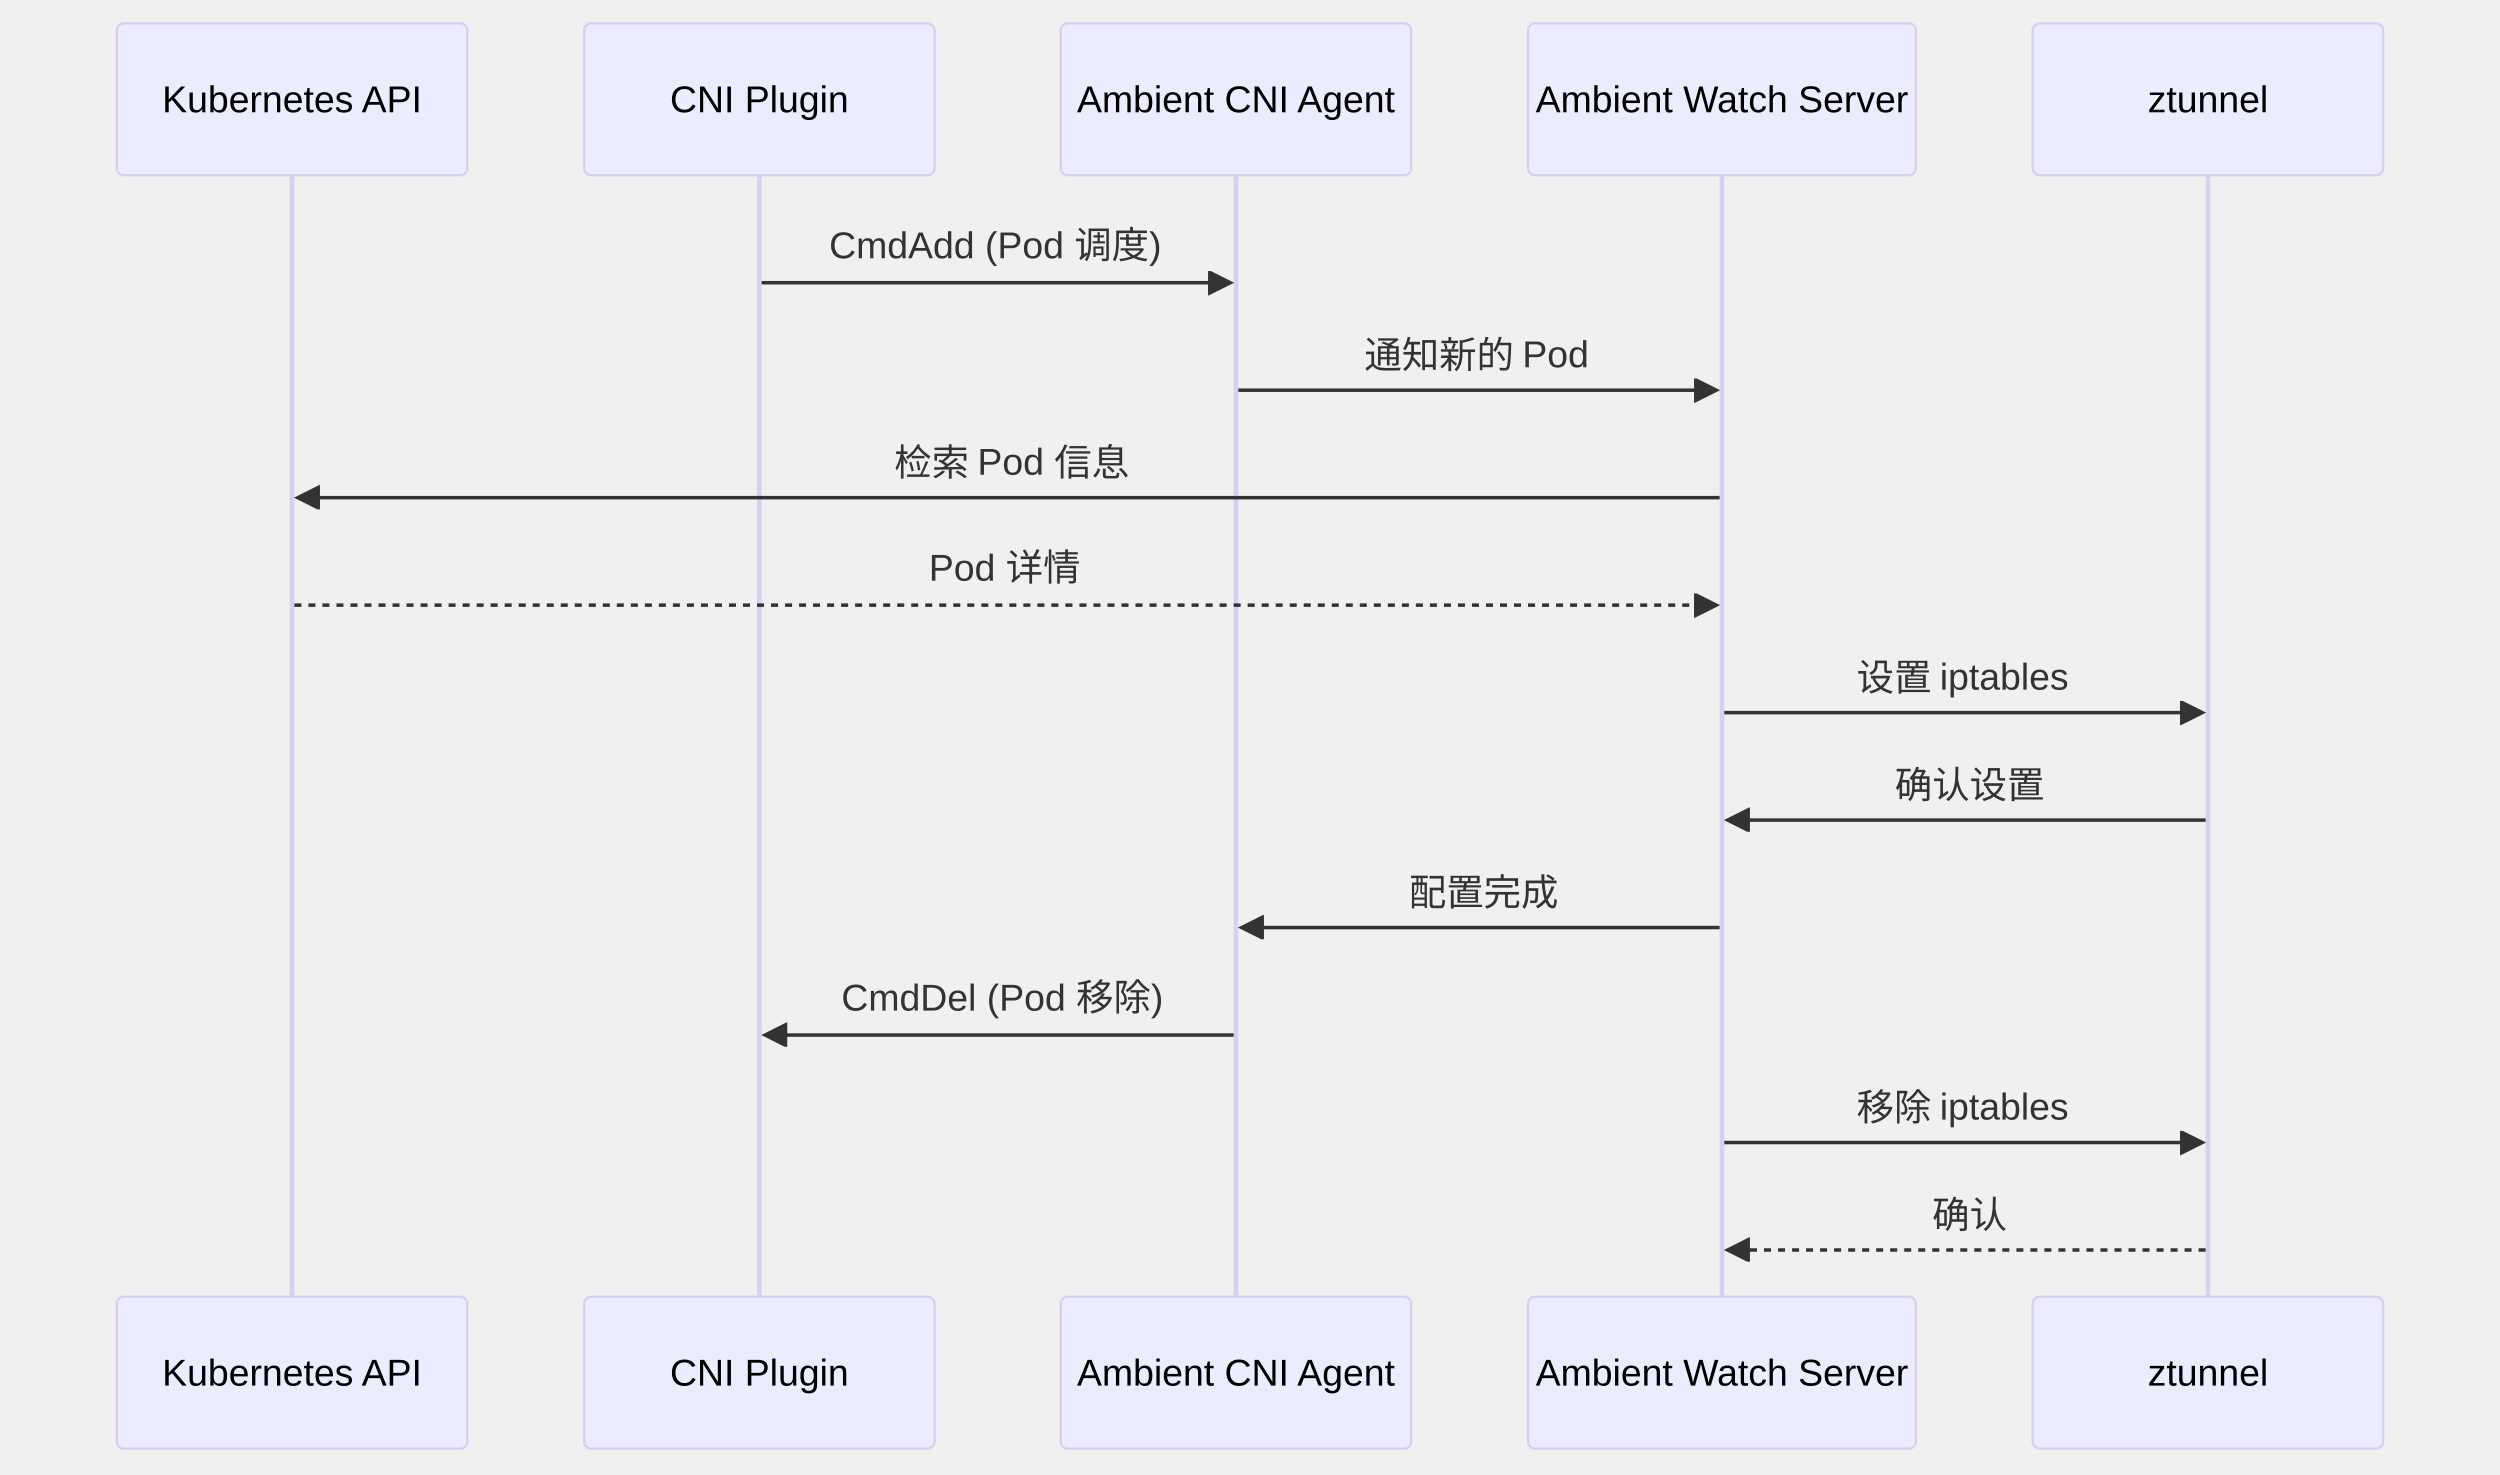
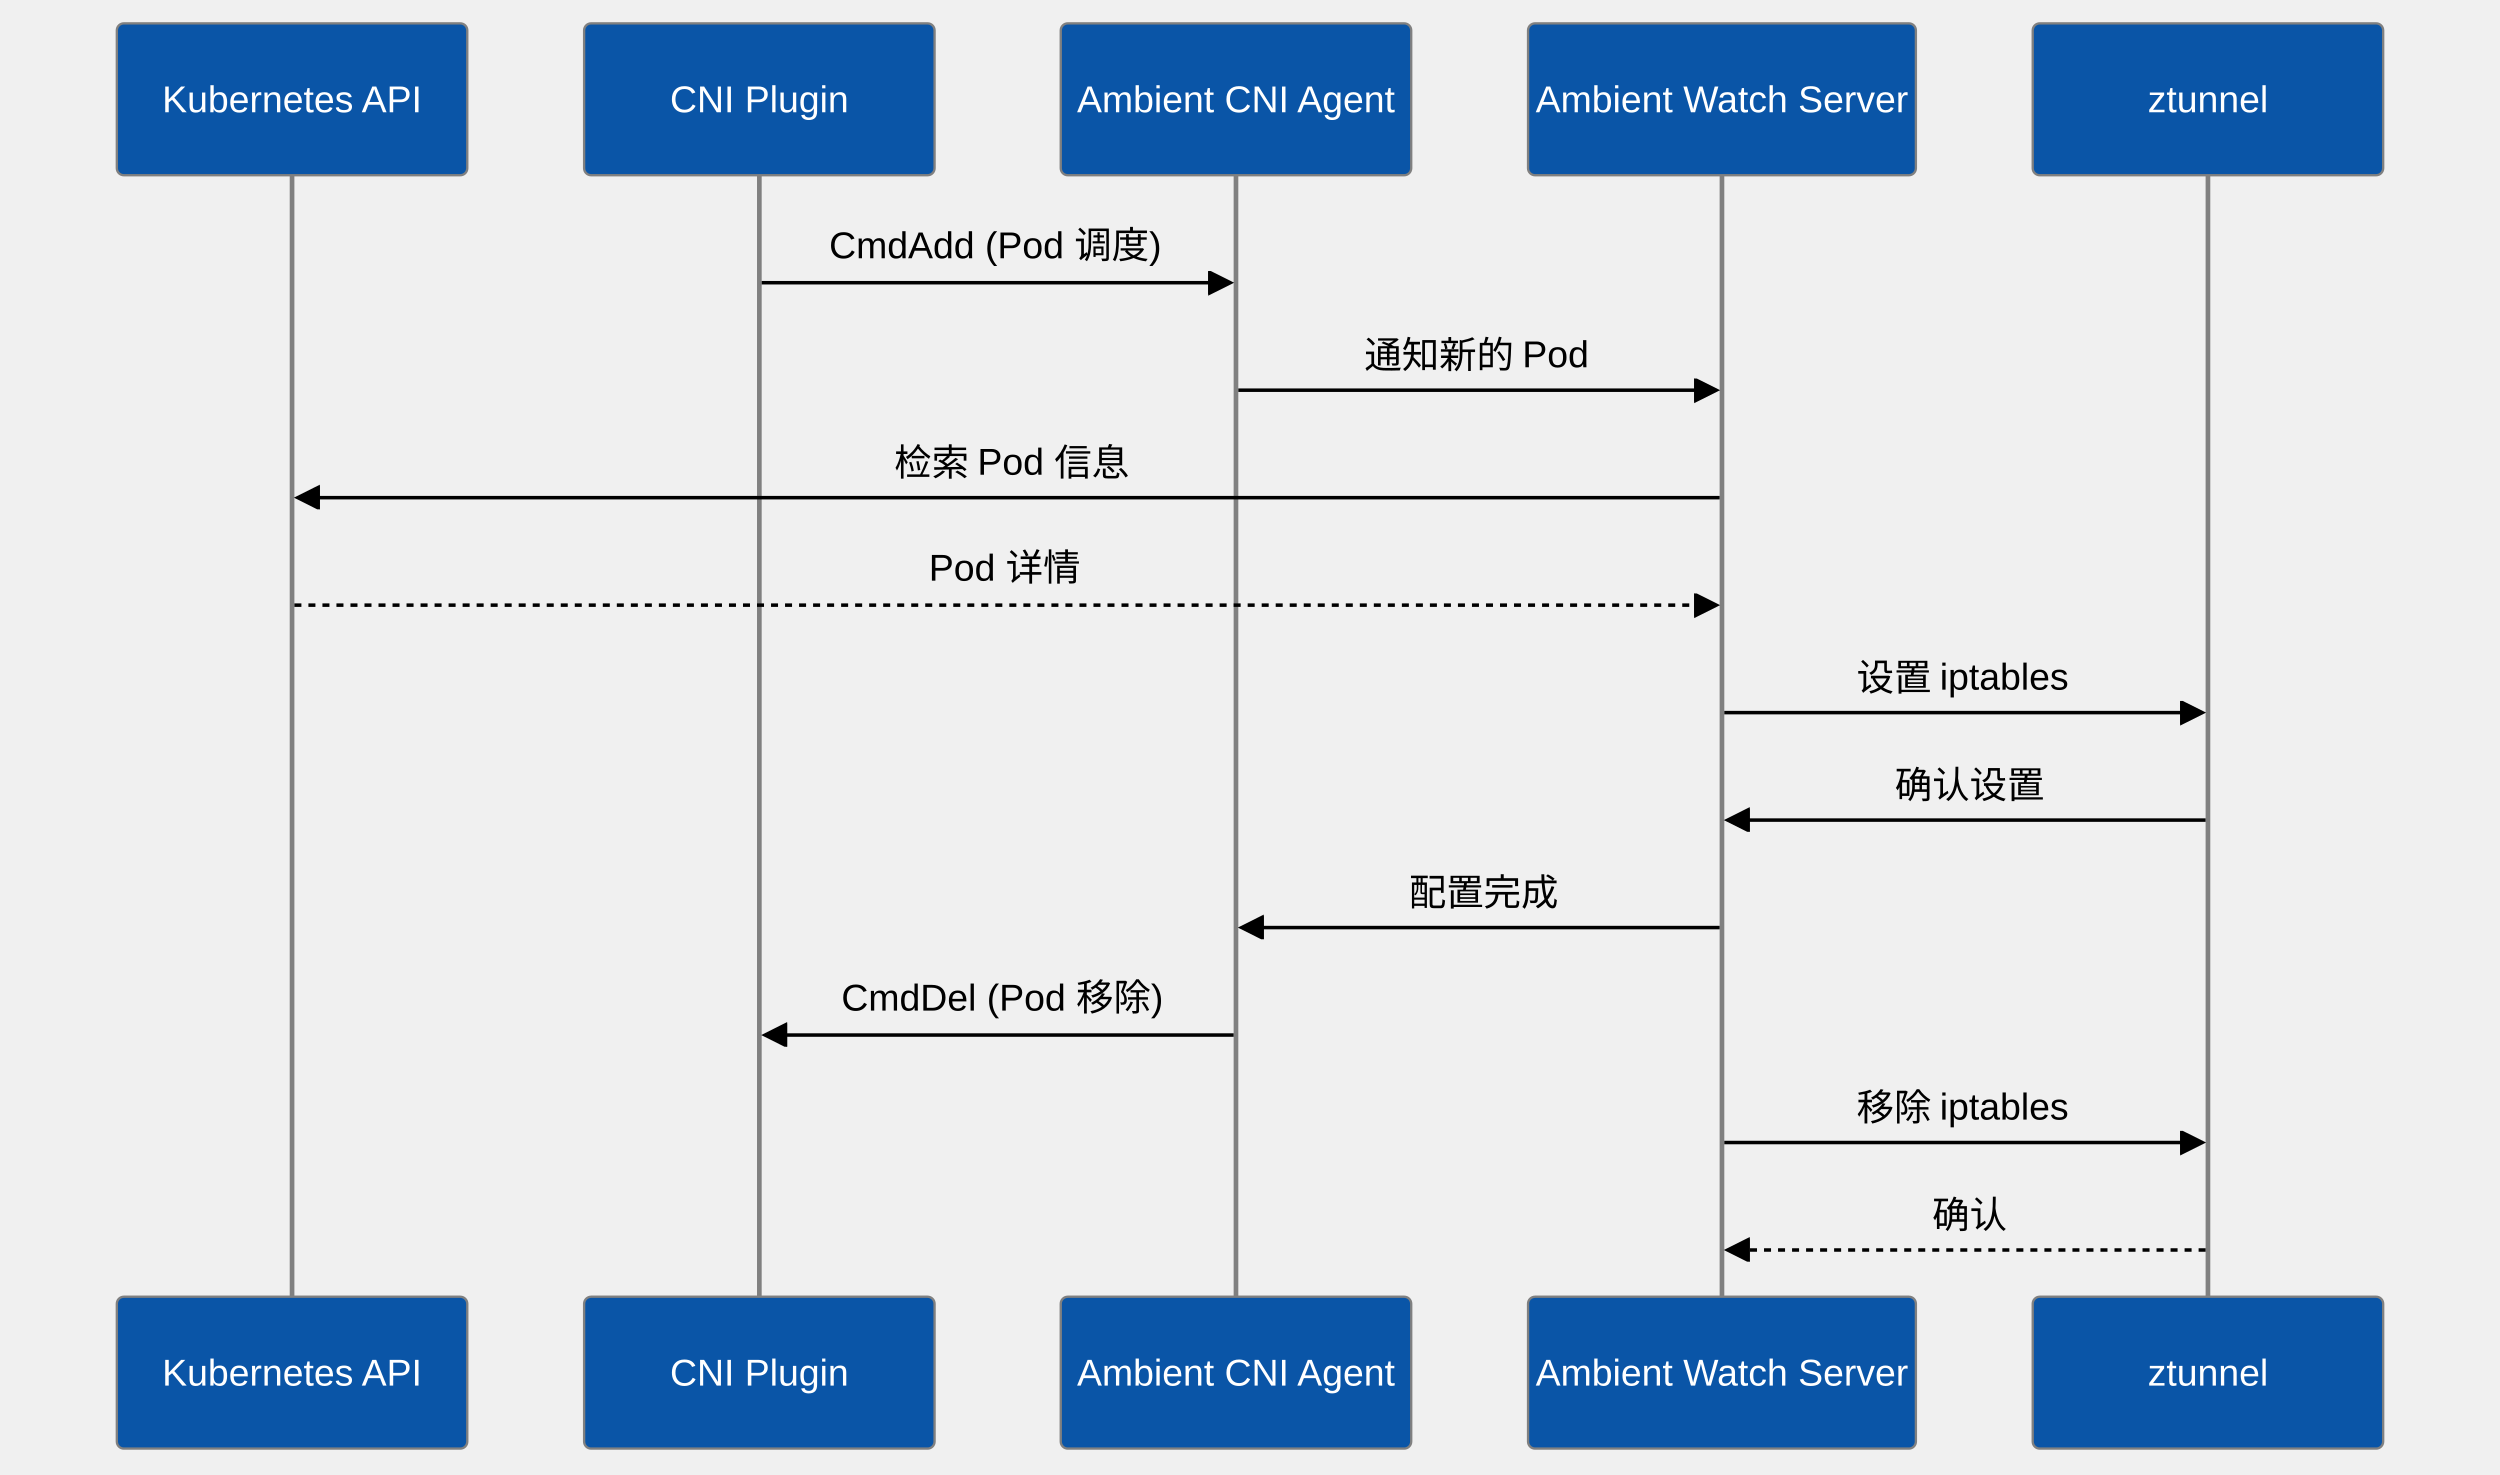
<svg xmlns="http://www.w3.org/2000/svg" aria-roledescription="sequence" role="graphics-document document" viewBox="-50 -10 1070 631" style="max-width: 1070px; background-color: white;" width="100%" id="my-svg">
  <g>
    <rect class="actor actor-bottom" ry="3" rx="3" name="Ztunnel" height="65" width="150" stroke="#666" fill="#eaeaea" y="545" x="820" />
    <text style="text-anchor: middle; font-size: 16px; font-weight: 400;" class="actor" alignment-baseline="central" dominant-baseline="central" y="577.5" x="895">
      <tspan dy="0" x="895">ztunnel</tspan>
    </text>
  </g>
  <g>
    <rect class="actor actor-bottom" ry="3" rx="3" name="Server" height="65" width="166" stroke="#666" fill="#eaeaea" y="545" x="604" />
    <text style="text-anchor: middle; font-size: 16px; font-weight: 400;" class="actor" alignment-baseline="central" dominant-baseline="central" y="577.5" x="687">
      <tspan dy="0" x="687">Ambient Watch Server</tspan>
    </text>
  </g>
  <g>
    <rect class="actor actor-bottom" ry="3" rx="3" name="Agent" height="65" width="150" stroke="#666" fill="#eaeaea" y="545" x="404" />
    <text style="text-anchor: middle; font-size: 16px; font-weight: 400;" class="actor" alignment-baseline="central" dominant-baseline="central" y="577.5" x="479">
      <tspan dy="0" x="479">Ambient CNI Agent</tspan>
    </text>
  </g>
  <g>
    <rect class="actor actor-bottom" ry="3" rx="3" name="Plugin" height="65" width="150" stroke="#666" fill="#eaeaea" y="545" x="200" />
    <text style="text-anchor: middle; font-size: 16px; font-weight: 400;" class="actor" alignment-baseline="central" dominant-baseline="central" y="577.5" x="275">
      <tspan dy="0" x="275">CNI Plugin</tspan>
    </text>
  </g>
  <g>
    <rect class="actor actor-bottom" ry="3" rx="3" name="K8s_API" height="65" width="150" stroke="#666" fill="#eaeaea" y="545" x="0" />
    <text style="text-anchor: middle; font-size: 16px; font-weight: 400;" class="actor" alignment-baseline="central" dominant-baseline="central" y="577.5" x="75">
      <tspan dy="0" x="75">Kubernetes API</tspan>
    </text>
  </g>
  <g>
    <line stroke="#999" stroke-width="0.5px" class="200" y2="545" x2="895" y1="5" x1="895" id="actor4" />
    <g id="root-4">
      <rect class="actor actor-top" ry="3" rx="3" name="Ztunnel" height="65" width="150" stroke="#666" fill="#eaeaea" y="0" x="820" />
      <text style="text-anchor: middle; font-size: 16px; font-weight: 400;" class="actor" alignment-baseline="central" dominant-baseline="central" y="32.5" x="895">
        <tspan dy="0" x="895">ztunnel</tspan>
      </text>
    </g>
  </g>
  <g>
    <line stroke="#999" stroke-width="0.5px" class="200" y2="545" x2="687" y1="5" x1="687" id="actor3" />
    <g id="root-3">
      <rect class="actor actor-top" ry="3" rx="3" name="Server" height="65" width="166" stroke="#666" fill="#eaeaea" y="0" x="604" />
      <text style="text-anchor: middle; font-size: 16px; font-weight: 400;" class="actor" alignment-baseline="central" dominant-baseline="central" y="32.5" x="687">
        <tspan dy="0" x="687">Ambient Watch Server</tspan>
      </text>
    </g>
  </g>
  <g>
    <line stroke="#999" stroke-width="0.5px" class="200" y2="545" x2="479" y1="5" x1="479" id="actor2" />
    <g id="root-2">
      <rect class="actor actor-top" ry="3" rx="3" name="Agent" height="65" width="150" stroke="#666" fill="#eaeaea" y="0" x="404" />
      <text style="text-anchor: middle; font-size: 16px; font-weight: 400;" class="actor" alignment-baseline="central" dominant-baseline="central" y="32.5" x="479">
        <tspan dy="0" x="479">Ambient CNI Agent</tspan>
      </text>
    </g>
  </g>
  <g>
    <line stroke="#999" stroke-width="0.5px" class="200" y2="545" x2="275" y1="5" x1="275" id="actor1" />
    <g id="root-1">
      <rect class="actor actor-top" ry="3" rx="3" name="Plugin" height="65" width="150" stroke="#666" fill="#eaeaea" y="0" x="200" />
      <text style="text-anchor: middle; font-size: 16px; font-weight: 400;" class="actor" alignment-baseline="central" dominant-baseline="central" y="32.5" x="275">
        <tspan dy="0" x="275">CNI Plugin</tspan>
      </text>
    </g>
  </g>
  <g>
    <line stroke="#999" stroke-width="0.5px" class="200" y2="545" x2="75" y1="5" x1="75" id="actor0" />
    <g id="root-0">
      <rect class="actor actor-top" ry="3" rx="3" name="K8s_API" height="65" width="150" stroke="#666" fill="#eaeaea" y="0" x="0" />
      <text style="text-anchor: middle; font-size: 16px; font-weight: 400;" class="actor" alignment-baseline="central" dominant-baseline="central" y="32.5" x="75">
        <tspan dy="0" x="75">Kubernetes API</tspan>
      </text>
    </g>
  </g>
-   <style>#my-svg{font-family:"trebuchet ms",verdana,arial,sans-serif;font-size:16px;fill:#333;}#my-svg .error-icon{fill:#552222;}#my-svg .error-text{fill:#552222;stroke:#552222;}#my-svg .edge-thickness-normal{stroke-width:2px;}#my-svg .edge-thickness-thick{stroke-width:3.5px;}#my-svg .edge-pattern-solid{stroke-dasharray:0;}#my-svg .edge-pattern-dashed{stroke-dasharray:3;}#my-svg .edge-pattern-dotted{stroke-dasharray:2;}#my-svg .marker{fill:#333333;stroke:#333333;}#my-svg .marker.cross{stroke:#333333;}#my-svg svg{font-family:"trebuchet ms",verdana,arial,sans-serif;font-size:16px;}#my-svg .actor{stroke:hsl(259.626, 59.777%, 87.902%);fill:#ECECFF;}#my-svg text.actor&gt;tspan{fill:black;stroke:none;}#my-svg .actor-line{stroke:grey;}#my-svg .messageLine0{stroke-width:1.5;stroke-dasharray:none;stroke:#333;}#my-svg .messageLine1{stroke-width:1.5;stroke-dasharray:2,2;stroke:#333;}#my-svg #arrowhead path{fill:#333;stroke:#333;}#my-svg .sequenceNumber{fill:white;}#my-svg #sequencenumber{fill:#333;}#my-svg #crosshead path{fill:#333;stroke:#333;}#my-svg .messageText{fill:#333;stroke:none;}#my-svg .labelBox{stroke:hsl(259.626, 59.777%, 87.902%);fill:#ECECFF;}#my-svg .labelText,#my-svg .labelText&gt;tspan{fill:black;stroke:none;}#my-svg .loopText,#my-svg .loopText&gt;tspan{fill:black;stroke:none;}#my-svg .loopLine{stroke-width:2px;stroke-dasharray:2,2;stroke:hsl(259.626, 59.777%, 87.902%);fill:hsl(259.626, 59.777%, 87.902%);}#my-svg .note{stroke:#aaaa33;fill:#fff5ad;}#my-svg .noteText,#my-svg .noteText&gt;tspan{fill:black;stroke:none;}#my-svg .activation0{fill:#f4f4f4;stroke:#666;}#my-svg .activation1{fill:#f4f4f4;stroke:#666;}#my-svg .activation2{fill:#f4f4f4;stroke:#666;}#my-svg .actorPopupMenu{position:absolute;}#my-svg .actorPopupMenuPanel{position:absolute;fill:#ECECFF;box-shadow:0px 8px 16px 0px rgba(0,0,0,0.2);filter:drop-shadow(3px 5px 2px rgb(0 0 0 / 0.4));}#my-svg .actor-man line{stroke:hsl(259.626, 59.777%, 87.902%);fill:#ECECFF;}#my-svg .actor-man circle,#my-svg line{stroke:hsl(259.626, 59.777%, 87.902%);fill:#ECECFF;stroke-width:2px;}#my-svg :root{--mermaid-font-family:"trebuchet ms",verdana,arial,sans-serif;}</style>
+   <style>#my-svg{font-family:"trebuchet ms",verdana,arial,sans-serif;font-size:16px;fill:black;}#my-svg .error-icon{fill:hsl(31.338, 88.701%, 39.706%);}#my-svg .error-text{fill:black;stroke:black;}#my-svg .edge-thickness-normal{stroke-width:2px;}#my-svg .edge-thickness-thick{stroke-width:3.5px;}#my-svg .edge-pattern-solid{stroke-dasharray:0;}#my-svg .edge-pattern-dashed{stroke-dasharray:3;}#my-svg .edge-pattern-dotted{stroke-dasharray:2;}#my-svg .marker{fill:#0b0b0b;stroke:#0b0b0b;}#my-svg .marker.cross{stroke:#0b0b0b;}#my-svg svg{font-family:"trebuchet ms",verdana,arial,sans-serif;font-size:16px;}#my-svg .actor{stroke:gray;fill:#0a55a7;}#my-svg text.actor&gt;tspan{fill:white;stroke:none;}#my-svg .actor-line{stroke:grey;}#my-svg .messageLine0{stroke-width:1.5;stroke-dasharray:none;stroke:black;}#my-svg .messageLine1{stroke-width:1.5;stroke-dasharray:2,2;stroke:black;}#my-svg #arrowhead path{fill:black;stroke:black;}#my-svg .sequenceNumber{fill:#f4f4f4;}#my-svg #sequencenumber{fill:black;}#my-svg #crosshead path{fill:black;stroke:black;}#my-svg .messageText{fill:black;stroke:none;}#my-svg .labelBox{stroke:gray;fill:#0a55a7;}#my-svg .labelText,#my-svg .labelText&gt;tspan{fill:white;stroke:none;}#my-svg .loopText,#my-svg .loopText&gt;tspan{fill:white;stroke:none;}#my-svg .loopLine{stroke-width:2px;stroke-dasharray:2,2;stroke:gray;fill:gray;}#my-svg .note{stroke:hsl(52.683, 60%, 73.922%);fill:#fff5ad;}#my-svg .noteText,#my-svg .noteText&gt;tspan{fill:#333;stroke:none;}#my-svg .activation0{fill:gray;stroke:hsl(0, 0%, 40.196%);}#my-svg .activation1{fill:gray;stroke:hsl(0, 0%, 40.196%);}#my-svg .activation2{fill:gray;stroke:hsl(0, 0%, 40.196%);}#my-svg .actorPopupMenu{position:absolute;}#my-svg .actorPopupMenuPanel{position:absolute;fill:#0a55a7;box-shadow:0px 8px 16px 0px rgba(0,0,0,0.2);filter:drop-shadow(3px 5px 2px rgb(0 0 0 / 0.4));}#my-svg .actor-man line{stroke:gray;fill:#0a55a7;}#my-svg .actor-man circle,#my-svg line{stroke:gray;fill:#0a55a7;stroke-width:2px;}#my-svg :root{--mermaid-font-family:"trebuchet ms",verdana,arial,sans-serif;}</style>
  <g />
  <defs>
    <symbol height="24" width="24" id="computer">
      <path d="M2 2v13h20v-13h-20zm18 11h-16v-9h16v9zm-10.228 6l.466-1h3.524l.467 1h-4.457zm14.228 3h-24l2-6h2.104l-1.33 4h18.45l-1.297-4h2.073l2 6zm-5-10h-14v-7h14v7z" transform="scale(.5)" />
    </symbol>
  </defs>
  <defs>
    <symbol clip-rule="evenodd" fill-rule="evenodd" id="database">
      <path d="M12.258.001l.256.004.255.005.253.008.251.01.249.012.247.015.246.016.242.019.241.02.239.023.236.024.233.027.231.028.229.031.225.032.223.034.22.036.217.038.214.04.211.041.208.043.205.045.201.046.198.048.194.05.191.051.187.053.183.054.18.056.175.057.172.059.168.06.163.061.16.063.155.064.15.066.074.033.073.033.071.034.07.034.069.035.068.035.067.035.066.035.064.036.064.036.062.036.06.036.06.037.058.037.058.037.055.038.055.038.053.038.052.038.051.039.05.039.048.039.047.039.045.04.044.04.043.04.041.04.04.041.039.041.037.041.036.041.034.041.033.042.032.042.03.042.029.042.027.042.026.043.024.043.023.043.021.043.02.043.018.044.017.043.015.044.013.044.012.044.011.045.009.044.007.045.006.045.004.045.002.045.001.045v17l-.001.045-.002.045-.004.045-.006.045-.007.045-.009.044-.011.045-.012.044-.013.044-.015.044-.017.043-.018.044-.02.043-.021.043-.023.043-.024.043-.026.043-.027.042-.029.042-.03.042-.032.042-.033.042-.034.041-.036.041-.037.041-.039.041-.04.041-.041.04-.043.04-.044.04-.045.04-.047.039-.048.039-.05.039-.051.039-.052.038-.053.038-.055.038-.055.038-.058.037-.058.037-.06.037-.06.036-.062.036-.064.036-.064.036-.066.035-.067.035-.068.035-.069.035-.07.034-.071.034-.073.033-.074.033-.15.066-.155.064-.16.063-.163.061-.168.06-.172.059-.175.057-.18.056-.183.054-.187.053-.191.051-.194.05-.198.048-.201.046-.205.045-.208.043-.211.041-.214.04-.217.038-.22.036-.223.034-.225.032-.229.031-.231.028-.233.027-.236.024-.239.023-.241.02-.242.019-.246.016-.247.015-.249.012-.251.01-.253.008-.255.005-.256.004-.258.001-.258-.001-.256-.004-.255-.005-.253-.008-.251-.01-.249-.012-.247-.015-.245-.016-.243-.019-.241-.02-.238-.023-.236-.024-.234-.027-.231-.028-.228-.031-.226-.032-.223-.034-.22-.036-.217-.038-.214-.04-.211-.041-.208-.043-.204-.045-.201-.046-.198-.048-.195-.05-.19-.051-.187-.053-.184-.054-.179-.056-.176-.057-.172-.059-.167-.06-.164-.061-.159-.063-.155-.064-.151-.066-.074-.033-.072-.033-.072-.034-.07-.034-.069-.035-.068-.035-.067-.035-.066-.035-.064-.036-.063-.036-.062-.036-.061-.036-.06-.037-.058-.037-.057-.037-.056-.038-.055-.038-.053-.038-.052-.038-.051-.039-.049-.039-.049-.039-.046-.039-.046-.04-.044-.04-.043-.04-.041-.04-.04-.041-.039-.041-.037-.041-.036-.041-.034-.041-.033-.042-.032-.042-.03-.042-.029-.042-.027-.042-.026-.043-.024-.043-.023-.043-.021-.043-.02-.043-.018-.044-.017-.043-.015-.044-.013-.044-.012-.044-.011-.045-.009-.044-.007-.045-.006-.045-.004-.045-.002-.045-.001-.045v-17l.001-.045.002-.045.004-.045.006-.045.007-.045.009-.044.011-.045.012-.044.013-.044.015-.044.017-.043.018-.044.02-.043.021-.043.023-.043.024-.043.026-.043.027-.042.029-.042.03-.042.032-.042.033-.042.034-.041.036-.041.037-.041.039-.041.04-.041.041-.04.043-.04.044-.04.046-.04.046-.039.049-.039.049-.039.051-.039.052-.038.053-.038.055-.038.056-.038.057-.037.058-.037.06-.037.061-.036.062-.036.063-.036.064-.036.066-.035.067-.035.068-.035.069-.035.07-.034.072-.034.072-.033.074-.033.151-.066.155-.064.159-.063.164-.061.167-.06.172-.059.176-.057.179-.056.184-.054.187-.053.19-.051.195-.05.198-.048.201-.046.204-.045.208-.043.211-.041.214-.04.217-.038.22-.036.223-.034.226-.032.228-.031.231-.028.234-.027.236-.024.238-.023.241-.02.243-.019.245-.016.247-.015.249-.012.251-.01.253-.008.255-.005.256-.004.258-.001.258.001zm-9.258 20.499v.01l.001.021.003.021.004.022.005.021.006.022.007.022.009.023.01.022.011.023.012.023.013.023.015.023.016.024.017.023.018.024.019.024.021.024.022.025.023.024.024.025.052.049.056.05.061.051.066.051.07.051.075.051.079.052.084.052.088.052.092.052.097.052.102.051.105.052.11.052.114.051.119.051.123.051.127.05.131.05.135.05.139.048.144.049.147.047.152.047.155.047.16.045.163.045.167.043.171.043.176.041.178.041.183.039.187.039.19.037.194.035.197.035.202.033.204.031.209.03.212.029.216.027.219.025.222.024.226.021.23.02.233.018.236.016.24.015.243.012.246.01.249.008.253.005.256.004.259.001.26-.001.257-.004.254-.005.25-.008.247-.011.244-.012.241-.014.237-.016.233-.018.231-.021.226-.021.224-.024.22-.026.216-.027.212-.028.21-.031.205-.031.202-.034.198-.034.194-.036.191-.037.187-.039.183-.04.179-.04.175-.042.172-.043.168-.044.163-.045.16-.046.155-.046.152-.047.148-.048.143-.049.139-.049.136-.05.131-.05.126-.05.123-.051.118-.052.114-.051.11-.052.106-.052.101-.052.096-.052.092-.052.088-.053.083-.051.079-.052.074-.052.07-.051.065-.051.06-.051.056-.05.051-.05.023-.024.023-.025.021-.024.02-.024.019-.024.018-.024.017-.024.015-.023.014-.024.013-.023.012-.023.01-.023.01-.022.008-.022.006-.022.006-.022.004-.022.004-.021.001-.021.001-.021v-4.127l-.077.055-.08.053-.083.054-.085.053-.087.052-.09.052-.093.051-.095.05-.097.05-.1.049-.102.049-.105.048-.106.047-.109.047-.111.046-.114.045-.115.045-.118.044-.12.043-.122.042-.124.042-.126.041-.128.04-.13.04-.132.038-.134.038-.135.037-.138.037-.139.035-.142.035-.143.034-.144.033-.147.032-.148.031-.15.03-.151.03-.153.029-.154.027-.156.027-.158.026-.159.025-.161.024-.162.023-.163.022-.165.021-.166.02-.167.019-.169.018-.169.017-.171.016-.173.015-.173.014-.175.013-.175.012-.177.011-.178.01-.179.008-.179.008-.181.006-.182.005-.182.004-.184.003-.184.002h-.37l-.184-.002-.184-.003-.182-.004-.182-.005-.181-.006-.179-.008-.179-.008-.178-.01-.176-.011-.176-.012-.175-.013-.173-.014-.172-.015-.171-.016-.17-.017-.169-.018-.167-.019-.166-.02-.165-.021-.163-.022-.162-.023-.161-.024-.159-.025-.157-.026-.156-.027-.155-.027-.153-.029-.151-.03-.15-.03-.148-.031-.146-.032-.145-.033-.143-.034-.141-.035-.14-.035-.137-.037-.136-.037-.134-.038-.132-.038-.13-.04-.128-.04-.126-.041-.124-.042-.122-.042-.12-.044-.117-.043-.116-.045-.113-.045-.112-.046-.109-.047-.106-.047-.105-.048-.102-.049-.1-.049-.097-.05-.095-.05-.093-.052-.09-.051-.087-.052-.085-.053-.083-.054-.08-.054-.077-.054v4.127zm0-5.654v.011l.001.021.003.021.004.021.005.022.006.022.007.022.009.022.01.022.011.023.012.023.013.023.015.024.016.023.017.024.018.024.019.024.021.024.022.024.023.025.024.024.052.05.056.05.061.05.066.051.07.051.075.052.079.051.084.052.088.052.092.052.097.052.102.052.105.052.11.051.114.051.119.052.123.05.127.051.131.05.135.049.139.049.144.048.147.048.152.047.155.046.16.045.163.045.167.044.171.042.176.042.178.04.183.04.187.038.19.037.194.036.197.034.202.033.204.032.209.03.212.028.216.027.219.025.222.024.226.022.23.02.233.018.236.016.24.014.243.012.246.01.249.008.253.006.256.003.259.001.26-.001.257-.003.254-.006.25-.008.247-.01.244-.012.241-.015.237-.016.233-.018.231-.02.226-.022.224-.024.22-.025.216-.027.212-.029.21-.03.205-.032.202-.033.198-.035.194-.036.191-.037.187-.039.183-.039.179-.041.175-.042.172-.043.168-.044.163-.045.16-.045.155-.047.152-.047.148-.048.143-.048.139-.05.136-.049.131-.05.126-.051.123-.051.118-.051.114-.052.11-.052.106-.052.101-.052.096-.052.092-.052.088-.052.083-.052.079-.052.074-.051.07-.052.065-.051.06-.05.056-.051.051-.049.023-.025.023-.024.021-.025.02-.024.019-.024.018-.024.017-.024.015-.023.014-.023.013-.024.012-.022.01-.023.01-.023.008-.022.006-.022.006-.022.004-.021.004-.022.001-.021.001-.021v-4.139l-.077.054-.08.054-.083.054-.085.052-.087.053-.09.051-.093.051-.095.051-.097.05-.1.049-.102.049-.105.048-.106.047-.109.047-.111.046-.114.045-.115.044-.118.044-.12.044-.122.042-.124.042-.126.041-.128.04-.13.039-.132.039-.134.038-.135.037-.138.036-.139.036-.142.035-.143.033-.144.033-.147.033-.148.031-.15.03-.151.03-.153.028-.154.028-.156.027-.158.026-.159.025-.161.024-.162.023-.163.022-.165.021-.166.02-.167.019-.169.018-.169.017-.171.016-.173.015-.173.014-.175.013-.175.012-.177.011-.178.009-.179.009-.179.007-.181.007-.182.005-.182.004-.184.003-.184.002h-.37l-.184-.002-.184-.003-.182-.004-.182-.005-.181-.007-.179-.007-.179-.009-.178-.009-.176-.011-.176-.012-.175-.013-.173-.014-.172-.015-.171-.016-.17-.017-.169-.018-.167-.019-.166-.02-.165-.021-.163-.022-.162-.023-.161-.024-.159-.025-.157-.026-.156-.027-.155-.028-.153-.028-.151-.03-.15-.03-.148-.031-.146-.033-.145-.033-.143-.033-.141-.035-.14-.036-.137-.036-.136-.037-.134-.038-.132-.039-.13-.039-.128-.04-.126-.041-.124-.042-.122-.043-.12-.043-.117-.044-.116-.044-.113-.046-.112-.046-.109-.046-.106-.047-.105-.048-.102-.049-.1-.049-.097-.05-.095-.051-.093-.051-.09-.051-.087-.053-.085-.052-.083-.054-.08-.054-.077-.054v4.139zm0-5.666v.011l.001.02.003.022.004.021.005.022.006.021.007.022.009.023.01.022.011.023.012.023.013.023.015.023.016.024.017.024.018.023.019.024.021.025.022.024.023.024.024.025.052.05.056.05.061.05.066.051.07.051.075.052.079.051.084.052.088.052.092.052.097.052.102.052.105.051.11.052.114.051.119.051.123.051.127.05.131.05.135.05.139.049.144.048.147.048.152.047.155.046.16.045.163.045.167.043.171.043.176.042.178.04.183.04.187.038.19.037.194.036.197.034.202.033.204.032.209.03.212.028.216.027.219.025.222.024.226.021.23.02.233.018.236.017.24.014.243.012.246.01.249.008.253.006.256.003.259.001.26-.001.257-.003.254-.006.25-.008.247-.01.244-.013.241-.014.237-.016.233-.018.231-.02.226-.022.224-.024.22-.025.216-.027.212-.029.21-.03.205-.032.202-.033.198-.035.194-.036.191-.037.187-.039.183-.039.179-.041.175-.042.172-.043.168-.044.163-.045.16-.045.155-.047.152-.047.148-.048.143-.049.139-.049.136-.049.131-.051.126-.05.123-.051.118-.052.114-.051.11-.052.106-.052.101-.052.096-.052.092-.052.088-.052.083-.052.079-.052.074-.052.07-.051.065-.051.06-.051.056-.05.051-.049.023-.025.023-.025.021-.024.02-.024.019-.024.018-.024.017-.024.015-.023.014-.024.013-.023.012-.023.01-.022.01-.023.008-.022.006-.022.006-.022.004-.022.004-.021.001-.021.001-.021v-4.153l-.077.054-.08.054-.083.053-.085.053-.087.053-.09.051-.093.051-.095.051-.097.05-.1.049-.102.048-.105.048-.106.048-.109.046-.111.046-.114.046-.115.044-.118.044-.12.043-.122.043-.124.042-.126.041-.128.04-.13.039-.132.039-.134.038-.135.037-.138.036-.139.036-.142.034-.143.034-.144.033-.147.032-.148.032-.15.03-.151.03-.153.028-.154.028-.156.027-.158.026-.159.024-.161.024-.162.023-.163.023-.165.021-.166.02-.167.019-.169.018-.169.017-.171.016-.173.015-.173.014-.175.013-.175.012-.177.01-.178.01-.179.009-.179.007-.181.006-.182.006-.182.004-.184.003-.184.001-.185.001-.185-.001-.184-.001-.184-.003-.182-.004-.182-.006-.181-.006-.179-.007-.179-.009-.178-.01-.176-.01-.176-.012-.175-.013-.173-.014-.172-.015-.171-.016-.17-.017-.169-.018-.167-.019-.166-.02-.165-.021-.163-.023-.162-.023-.161-.024-.159-.024-.157-.026-.156-.027-.155-.028-.153-.028-.151-.03-.15-.03-.148-.032-.146-.032-.145-.033-.143-.034-.141-.034-.14-.036-.137-.036-.136-.037-.134-.038-.132-.039-.13-.039-.128-.041-.126-.041-.124-.041-.122-.043-.12-.043-.117-.044-.116-.044-.113-.046-.112-.046-.109-.046-.106-.048-.105-.048-.102-.048-.1-.05-.097-.049-.095-.051-.093-.051-.09-.052-.087-.052-.085-.053-.083-.053-.08-.054-.077-.054v4.153zm8.74-8.179l-.257.004-.254.005-.25.008-.247.011-.244.012-.241.014-.237.016-.233.018-.231.021-.226.022-.224.023-.22.026-.216.027-.212.028-.21.031-.205.032-.202.033-.198.034-.194.036-.191.038-.187.038-.183.04-.179.041-.175.042-.172.043-.168.043-.163.045-.16.046-.155.046-.152.048-.148.048-.143.048-.139.049-.136.05-.131.05-.126.051-.123.051-.118.051-.114.052-.11.052-.106.052-.101.052-.096.052-.092.052-.088.052-.083.052-.079.052-.074.051-.07.052-.065.051-.06.05-.056.05-.051.05-.023.025-.023.024-.021.024-.02.025-.019.024-.018.024-.017.023-.015.024-.014.023-.013.023-.012.023-.01.023-.01.022-.008.022-.006.023-.006.021-.004.022-.004.021-.001.021-.001.021.001.021.001.021.004.021.004.022.006.021.006.023.008.022.01.022.01.023.012.023.013.023.014.023.015.024.017.023.018.024.019.024.02.025.021.024.023.024.023.025.051.05.056.05.06.05.065.051.07.052.074.051.079.052.083.052.088.052.092.052.096.052.101.052.106.052.11.052.114.052.118.051.123.051.126.051.131.05.136.05.139.049.143.048.148.048.152.048.155.046.16.046.163.045.168.043.172.043.175.042.179.041.183.04.187.038.191.038.194.036.198.034.202.033.205.032.21.031.212.028.216.027.22.026.224.023.226.022.231.021.233.018.237.016.241.014.244.012.247.011.25.008.254.005.257.004.26.001.26-.001.257-.004.254-.005.25-.008.247-.011.244-.012.241-.014.237-.016.233-.018.231-.021.226-.022.224-.023.22-.026.216-.027.212-.028.21-.031.205-.032.202-.033.198-.034.194-.036.191-.038.187-.038.183-.04.179-.041.175-.042.172-.043.168-.043.163-.045.16-.046.155-.046.152-.048.148-.048.143-.048.139-.049.136-.05.131-.05.126-.051.123-.051.118-.051.114-.052.11-.052.106-.052.101-.052.096-.052.092-.052.088-.052.083-.052.079-.052.074-.051.07-.052.065-.051.06-.05.056-.05.051-.05.023-.025.023-.024.021-.024.02-.025.019-.024.018-.024.017-.023.015-.024.014-.023.013-.023.012-.023.01-.023.01-.022.008-.022.006-.023.006-.021.004-.022.004-.021.001-.021.001-.021-.001-.021-.001-.021-.004-.021-.004-.022-.006-.021-.006-.023-.008-.022-.01-.022-.01-.023-.012-.023-.013-.023-.014-.023-.015-.024-.017-.023-.018-.024-.019-.024-.02-.025-.021-.024-.023-.024-.023-.025-.051-.05-.056-.05-.06-.05-.065-.051-.07-.052-.074-.051-.079-.052-.083-.052-.088-.052-.092-.052-.096-.052-.101-.052-.106-.052-.11-.052-.114-.052-.118-.051-.123-.051-.126-.051-.131-.05-.136-.05-.139-.049-.143-.048-.148-.048-.152-.048-.155-.046-.16-.046-.163-.045-.168-.043-.172-.043-.175-.042-.179-.041-.183-.04-.187-.038-.191-.038-.194-.036-.198-.034-.202-.033-.205-.032-.21-.031-.212-.028-.216-.027-.22-.026-.224-.023-.226-.022-.231-.021-.233-.018-.237-.016-.241-.014-.244-.012-.247-.011-.25-.008-.254-.005-.257-.004-.26-.001-.26.001z" transform="scale(.5)" />
    </symbol>
  </defs>
  <defs>
    <symbol height="24" width="24" id="clock">
      <path d="M12 2c5.514 0 10 4.486 10 10s-4.486 10-10 10-10-4.486-10-10 4.486-10 10-10zm0-2c-6.627 0-12 5.373-12 12s5.373 12 12 12 12-5.373 12-12-5.373-12-12-12zm5.848 12.459c.202.038.202.333.001.372-1.907.361-6.045 1.111-6.547 1.111-.719 0-1.301-.582-1.301-1.301 0-.512.77-5.447 1.125-7.445.034-.192.312-.181.343.014l.985 6.238 5.394 1.011z" transform="scale(.5)" />
    </symbol>
  </defs>
  <defs>
    <marker orient="auto" markerHeight="12" markerWidth="12" markerUnits="userSpaceOnUse" refY="5" refX="7.9" id="arrowhead">
      <path d="M 0 0 L 10 5 L 0 10 z" />
    </marker>
  </defs>
  <defs>
    <marker refY="4.5" refX="4" orient="auto" markerHeight="8" markerWidth="15" id="crosshead">
      <path style="stroke-dasharray: 0, 0;" d="M 1,2 L 6,7 M 6,2 L 1,7" stroke-width="1pt" stroke="#000000" fill="none" />
    </marker>
  </defs>
  <defs>
    <marker orient="auto" markerHeight="28" markerWidth="20" refY="7" refX="15.5" id="filled-head">
      <path d="M 18,7 L9,13 L14,7 L9,1 Z" />
    </marker>
  </defs>
  <defs>
    <marker orient="auto" markerHeight="40" markerWidth="60" refY="15" refX="15" id="sequencenumber">
      <circle r="6" cy="15" cx="15" />
    </marker>
  </defs>
  <text style="font-size: 16px; font-weight: 400;" dy="1em" class="messageText" alignment-baseline="middle" dominant-baseline="middle" text-anchor="middle" y="80" x="376">CmdAdd (Pod 调度)</text>
  <line style="fill: none;" marker-end="url(#arrowhead)" stroke="none" stroke-width="2" class="messageLine0" y2="111" x2="475" y1="111" x1="276" />
  <text style="font-size: 16px; font-weight: 400;" dy="1em" class="messageText" alignment-baseline="middle" dominant-baseline="middle" text-anchor="middle" y="126" x="582">通知新的 Pod</text>
  <line style="fill: none;" marker-end="url(#arrowhead)" stroke="none" stroke-width="2" class="messageLine0" y2="157" x2="683" y1="157" x1="480" />
  <text style="font-size: 16px; font-weight: 400;" dy="1em" class="messageText" alignment-baseline="middle" dominant-baseline="middle" text-anchor="middle" y="172" x="383">检索 Pod 信息</text>
  <line style="fill: none;" marker-end="url(#arrowhead)" stroke="none" stroke-width="2" class="messageLine0" y2="203" x2="79" y1="203" x1="686" />
  <text style="font-size: 16px; font-weight: 400;" dy="1em" class="messageText" alignment-baseline="middle" dominant-baseline="middle" text-anchor="middle" y="218" x="380">Pod 详情</text>
  <line style="stroke-dasharray: 3, 3; fill: none;" marker-end="url(#arrowhead)" stroke="none" stroke-width="2" class="messageLine1" y2="249" x2="683" y1="249" x1="76" />
  <text style="font-size: 16px; font-weight: 400;" dy="1em" class="messageText" alignment-baseline="middle" dominant-baseline="middle" text-anchor="middle" y="264" x="790">设置 iptables</text>
  <line style="fill: none;" marker-end="url(#arrowhead)" stroke="none" stroke-width="2" class="messageLine0" y2="295" x2="891" y1="295" x1="688" />
  <text style="font-size: 16px; font-weight: 400;" dy="1em" class="messageText" alignment-baseline="middle" dominant-baseline="middle" text-anchor="middle" y="310" x="793">确认设置</text>
  <line style="fill: none;" marker-end="url(#arrowhead)" stroke="none" stroke-width="2" class="messageLine0" y2="341" x2="691" y1="341" x1="894" />
  <text style="font-size: 16px; font-weight: 400;" dy="1em" class="messageText" alignment-baseline="middle" dominant-baseline="middle" text-anchor="middle" y="356" x="585">配置完成</text>
  <line style="fill: none;" marker-end="url(#arrowhead)" stroke="none" stroke-width="2" class="messageLine0" y2="387" x2="483" y1="387" x1="686" />
  <text style="font-size: 16px; font-weight: 400;" dy="1em" class="messageText" alignment-baseline="middle" dominant-baseline="middle" text-anchor="middle" y="402" x="379">CmdDel (Pod 移除)</text>
  <line style="fill: none;" marker-end="url(#arrowhead)" stroke="none" stroke-width="2" class="messageLine0" y2="433" x2="279" y1="433" x1="478" />
  <text style="font-size: 16px; font-weight: 400;" dy="1em" class="messageText" alignment-baseline="middle" dominant-baseline="middle" text-anchor="middle" y="448" x="790">移除 iptables</text>
  <line style="fill: none;" marker-end="url(#arrowhead)" stroke="none" stroke-width="2" class="messageLine0" y2="479" x2="891" y1="479" x1="688" />
  <text style="font-size: 16px; font-weight: 400;" dy="1em" class="messageText" alignment-baseline="middle" dominant-baseline="middle" text-anchor="middle" y="494" x="793">确认</text>
  <line style="stroke-dasharray: 3, 3; fill: none;" marker-end="url(#arrowhead)" stroke="none" stroke-width="2" class="messageLine1" y2="525" x2="691" y1="525" x1="894" />
</svg>
